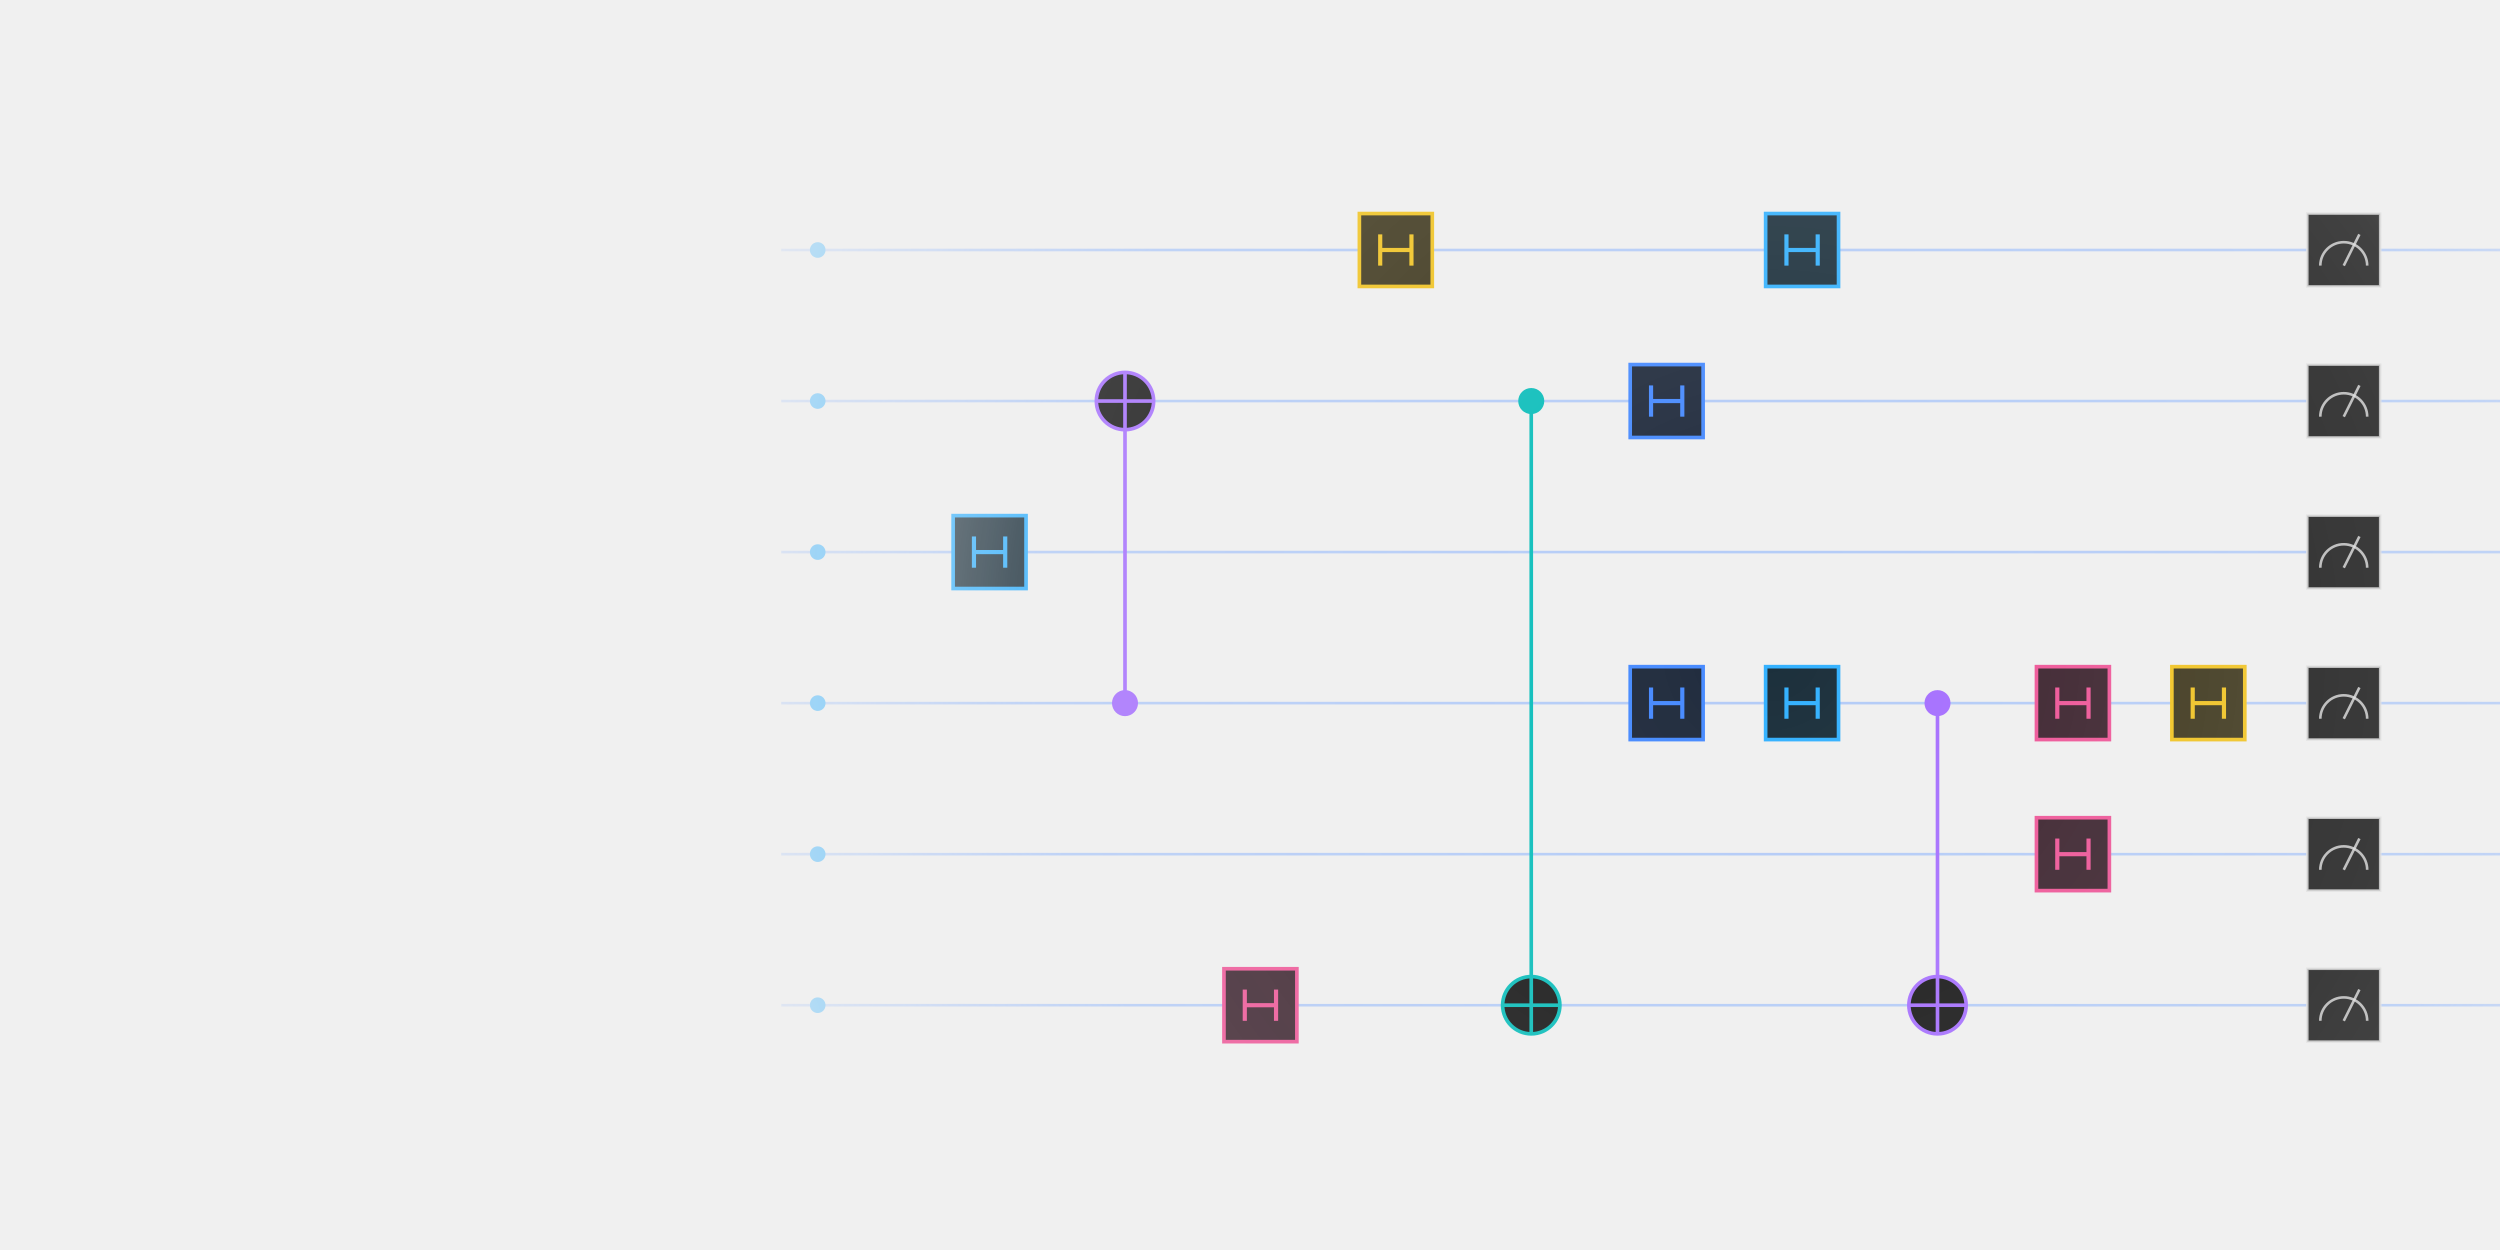
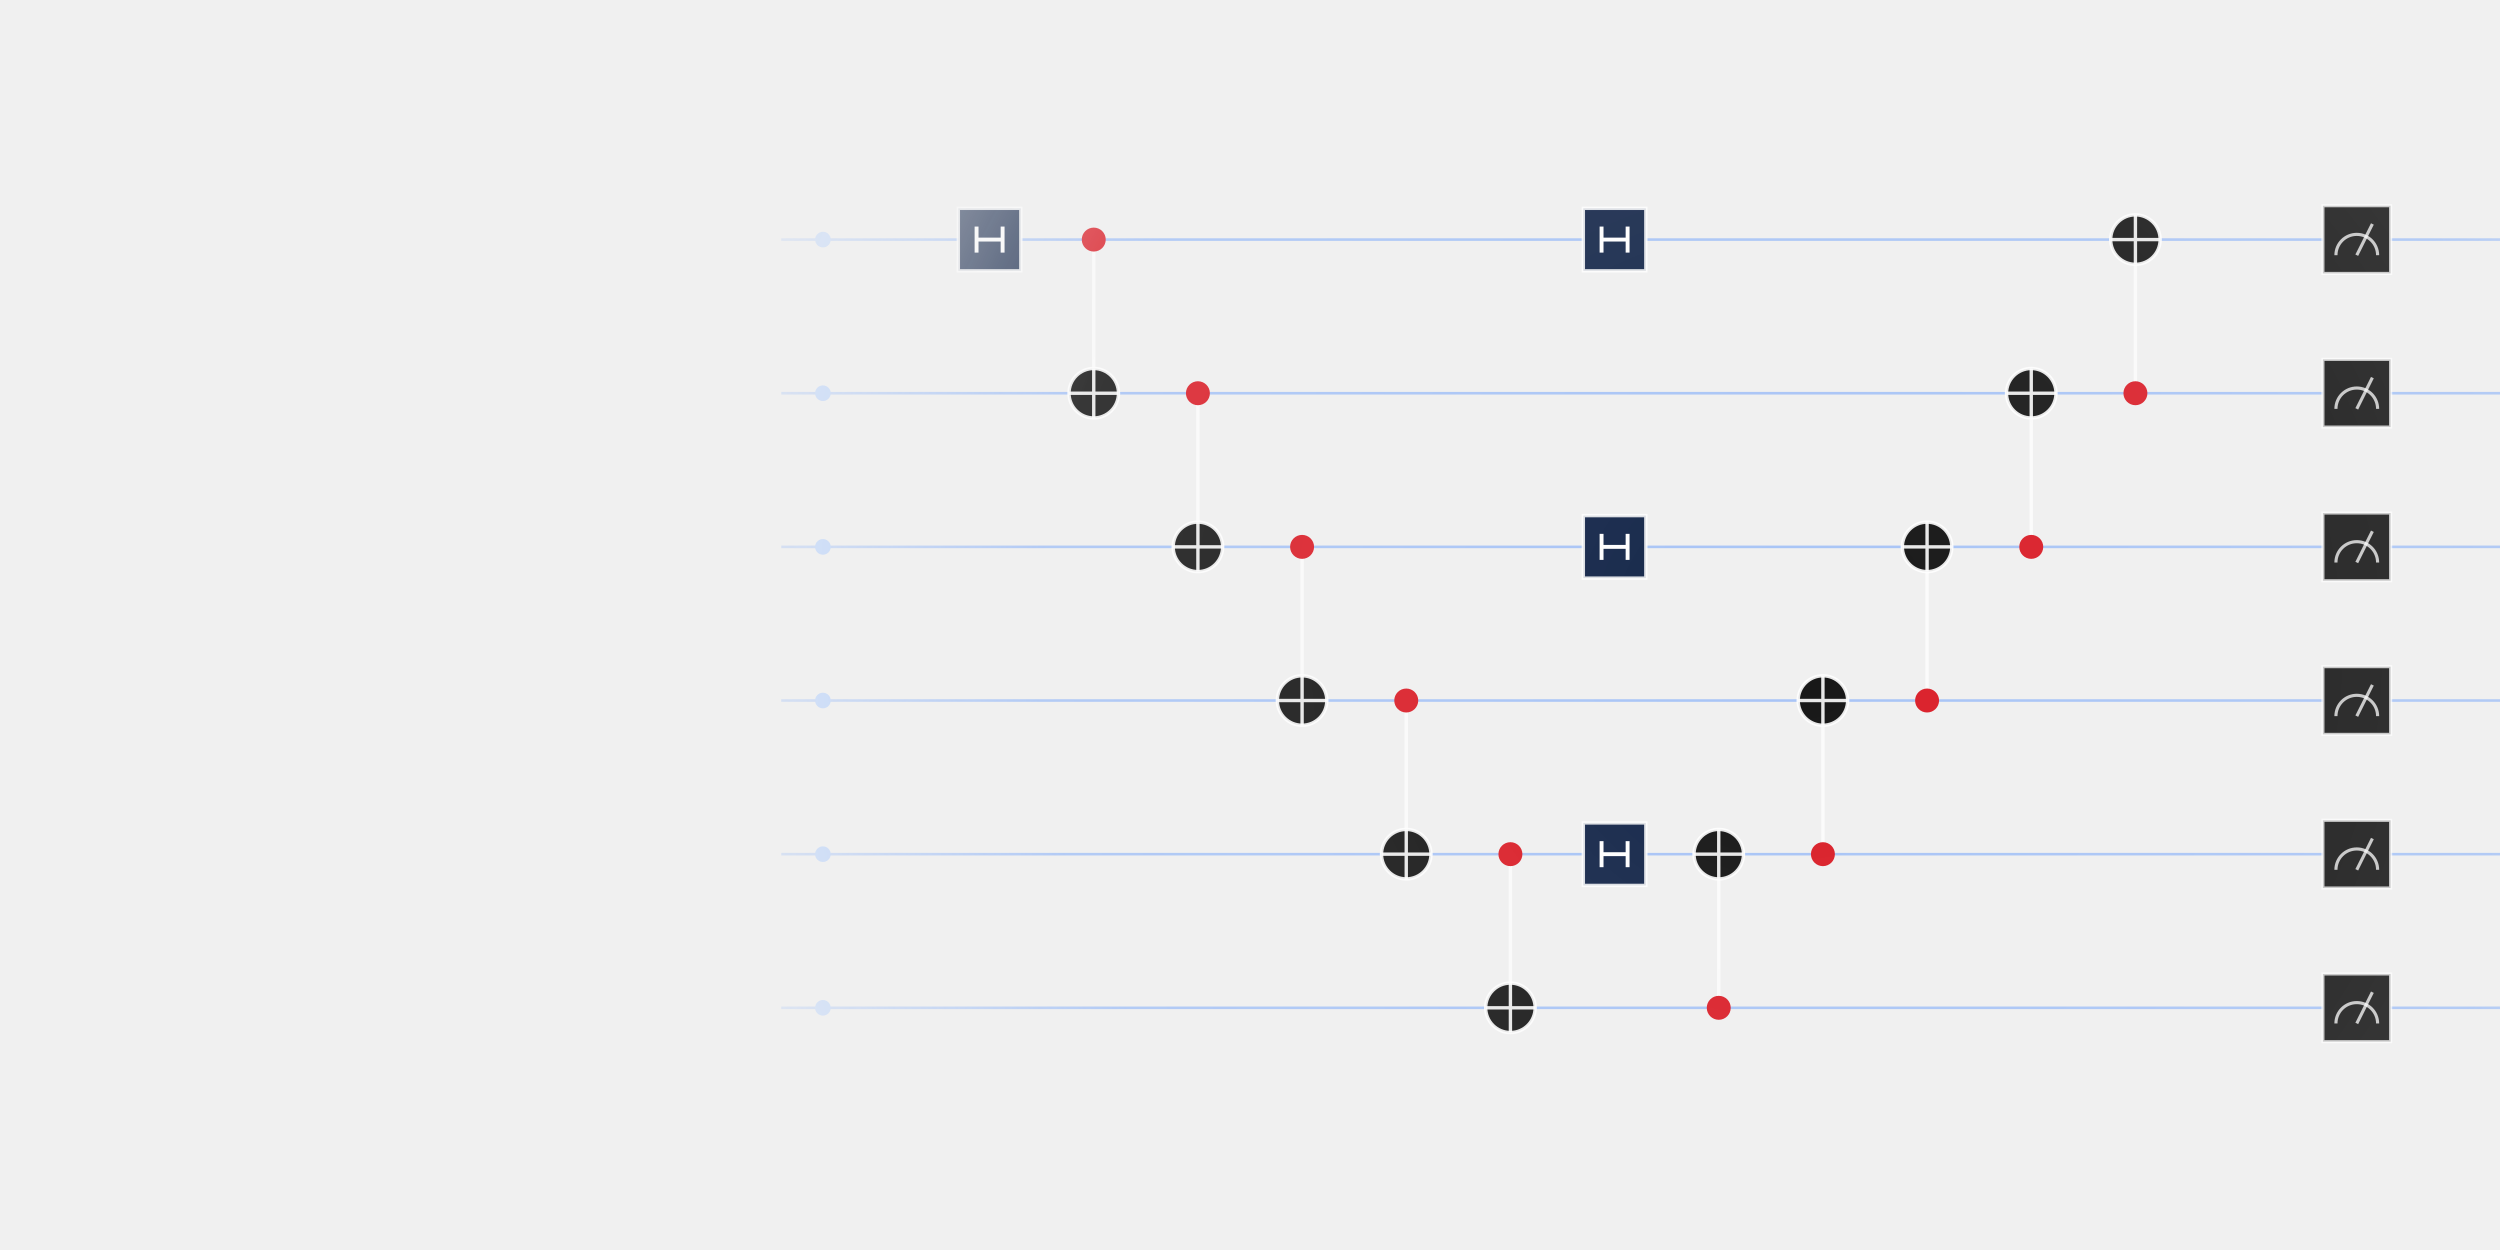
<svg xmlns="http://www.w3.org/2000/svg" viewBox="0 0 960 480" fill="none">
  <defs>
-     <radialGradient id="g" gradientUnits="userSpaceOnUse" cx="680" cy="250" r="470">
+     <radialGradient id="g" gradientUnits="userSpaceOnUse" cx="690" cy="250" r="470">
      <stop offset="0" stop-color="#fff" />
-       <stop offset=".6" stop-color="#fff" stop-opacity=".8" />
+       <stop offset=".62" stop-color="#fff" stop-opacity=".85" />
      <stop offset="1" stop-color="#fff" stop-opacity="0" />
    </radialGradient>
    <mask id="m" maskUnits="userSpaceOnUse" x="0" y="0" width="960" height="480">
      <rect width="960" height="480" fill="url(#g)" />
    </mask>
  </defs>
  <g mask="url(#m)">
-     <path d="M300 96H960" stroke="#78a9ff" stroke-opacity=".5" />
-     <circle cx="314" cy="96" r="3" fill="#33b1ff" />
-     <path d="M300 154H960" stroke="#78a9ff" stroke-opacity=".5" />
-     <circle cx="314" cy="154" r="3" fill="#33b1ff" />
-     <path d="M300 212H960" stroke="#78a9ff" stroke-opacity=".5" />
-     <circle cx="314" cy="212" r="3" fill="#33b1ff" />
-     <path d="M300 270H960" stroke="#78a9ff" stroke-opacity=".5" />
-     <circle cx="314" cy="270" r="3" fill="#33b1ff" />
-     <path d="M300 328H960" stroke="#78a9ff" stroke-opacity=".5" />
-     <circle cx="314" cy="328" r="3" fill="#33b1ff" />
-     <path d="M300 386H960" stroke="#78a9ff" stroke-opacity=".5" />
-     <circle cx="314" cy="386" r="3" fill="#33b1ff" />
-     <rect x="366" y="198" width="28" height="28" fill="#161616" stroke="#33b1ff" stroke-width="1.4" />
-     <rect x="366" y="198" width="28" height="28" fill="#33b1ff" fill-opacity=".16" />
-     <path d="M374 206V218M386 206V218M374 212H386" stroke="#33b1ff" stroke-width="1.6" />
-     <path d="M432 154V270" stroke="#a56eff" stroke-width="1.4" />
-     <circle cx="432" cy="270" r="5" fill="#a56eff" />
-     <circle cx="432" cy="154" r="11" fill="#161616" stroke="#a56eff" stroke-width="1.4" />
-     <path d="M421 154H443M432 143V165" stroke="#a56eff" stroke-width="1.4" />
-     <rect x="470" y="372" width="28" height="28" fill="#161616" stroke="#ee5396" stroke-width="1.4" />
-     <rect x="470" y="372" width="28" height="28" fill="#ee5396" fill-opacity=".16" />
-     <path d="M478 380V392M490 380V392M478 386H490" stroke="#ee5396" stroke-width="1.6" />
-     <rect x="522" y="82" width="28" height="28" fill="#161616" stroke="#f1c21b" stroke-width="1.4" />
-     <rect x="522" y="82" width="28" height="28" fill="#f1c21b" fill-opacity=".16" />
-     <path d="M530 90V102M542 90V102M530 96H542" stroke="#f1c21b" stroke-width="1.6" />
-     <path d="M588 154V386" stroke="#08bdba" stroke-width="1.4" />
-     <circle cx="588" cy="154" r="5" fill="#08bdba" />
-     <circle cx="588" cy="386" r="11" fill="#161616" stroke="#08bdba" stroke-width="1.4" />
-     <path d="M577 386H599M588 375V397" stroke="#08bdba" stroke-width="1.4" />
-     <rect x="626" y="140" width="28" height="28" fill="#161616" stroke="#4589ff" stroke-width="1.4" />
-     <rect x="626" y="140" width="28" height="28" fill="#4589ff" fill-opacity=".16" />
-     <path d="M634 148V160M646 148V160M634 154H646" stroke="#4589ff" stroke-width="1.6" />
-     <rect x="626" y="256" width="28" height="28" fill="#161616" stroke="#4589ff" stroke-width="1.4" />
-     <rect x="626" y="256" width="28" height="28" fill="#4589ff" fill-opacity=".16" />
-     <path d="M634 264V276M646 264V276M634 270H646" stroke="#4589ff" stroke-width="1.6" />
-     <rect x="678" y="82" width="28" height="28" fill="#161616" stroke="#33b1ff" stroke-width="1.4" />
-     <rect x="678" y="82" width="28" height="28" fill="#33b1ff" fill-opacity=".16" />
-     <path d="M686 90V102M698 90V102M686 96H698" stroke="#33b1ff" stroke-width="1.6" />
-     <rect x="678" y="256" width="28" height="28" fill="#161616" stroke="#33b1ff" stroke-width="1.4" />
-     <rect x="678" y="256" width="28" height="28" fill="#33b1ff" fill-opacity=".16" />
-     <path d="M686 264V276M698 264V276M686 270H698" stroke="#33b1ff" stroke-width="1.6" />
-     <path d="M744 270V386" stroke="#a56eff" stroke-width="1.4" />
-     <circle cx="744" cy="270" r="5" fill="#a56eff" />
-     <circle cx="744" cy="386" r="11" fill="#161616" stroke="#a56eff" stroke-width="1.4" />
-     <path d="M733 386H755M744 375V397" stroke="#a56eff" stroke-width="1.4" />
-     <rect x="782" y="256" width="28" height="28" fill="#161616" stroke="#ee5396" stroke-width="1.4" />
-     <rect x="782" y="256" width="28" height="28" fill="#ee5396" fill-opacity=".16" />
-     <path d="M790 264V276M802 264V276M790 270H802" stroke="#ee5396" stroke-width="1.6" />
-     <rect x="782" y="314" width="28" height="28" fill="#161616" stroke="#ee5396" stroke-width="1.4" />
-     <rect x="782" y="314" width="28" height="28" fill="#ee5396" fill-opacity=".16" />
-     <path d="M790 322V334M802 322V334M790 328H802" stroke="#ee5396" stroke-width="1.6" />
-     <rect x="834" y="256" width="28" height="28" fill="#161616" stroke="#f1c21b" stroke-width="1.4" />
-     <rect x="834" y="256" width="28" height="28" fill="#f1c21b" fill-opacity=".16" />
-     <path d="M842 264V276M854 264V276M842 270H854" stroke="#f1c21b" stroke-width="1.6" />
-     <rect x="886" y="82" width="28" height="28" fill="#161616" stroke="#e0e0e0" stroke-opacity=".8" />
-     <path d="M891 102a9 9 0 0 1 18 0" stroke="#e0e0e0" stroke-opacity=".8" />
-     <path d="M900 102L906 90" stroke="#e0e0e0" stroke-opacity=".8" />
-     <rect x="886" y="140" width="28" height="28" fill="#161616" stroke="#e0e0e0" stroke-opacity=".8" />
-     <path d="M891 160a9 9 0 0 1 18 0" stroke="#e0e0e0" stroke-opacity=".8" />
-     <path d="M900 160L906 148" stroke="#e0e0e0" stroke-opacity=".8" />
-     <rect x="886" y="198" width="28" height="28" fill="#161616" stroke="#e0e0e0" stroke-opacity=".8" />
-     <path d="M891 218a9 9 0 0 1 18 0" stroke="#e0e0e0" stroke-opacity=".8" />
-     <path d="M900 218L906 206" stroke="#e0e0e0" stroke-opacity=".8" />
-     <rect x="886" y="256" width="28" height="28" fill="#161616" stroke="#e0e0e0" stroke-opacity=".8" />
-     <path d="M891 276a9 9 0 0 1 18 0" stroke="#e0e0e0" stroke-opacity=".8" />
-     <path d="M900 276L906 264" stroke="#e0e0e0" stroke-opacity=".8" />
-     <rect x="886" y="314" width="28" height="28" fill="#161616" stroke="#e0e0e0" stroke-opacity=".8" />
-     <path d="M891 334a9 9 0 0 1 18 0" stroke="#e0e0e0" stroke-opacity=".8" />
-     <path d="M900 334L906 322" stroke="#e0e0e0" stroke-opacity=".8" />
-     <rect x="886" y="372" width="28" height="28" fill="#161616" stroke="#e0e0e0" stroke-opacity=".8" />
-     <path d="M891 392a9 9 0 0 1 18 0" stroke="#e0e0e0" stroke-opacity=".8" />
-     <path d="M900 392L906 380" stroke="#e0e0e0" stroke-opacity=".8" />
+     <path d="M300 92H960" fill="none" stroke="#4589ff" stroke-opacity="0.42" stroke-width="1" />
+     <circle cx="316" cy="92" r="3" fill="#a6c8ff" />
+     <path d="M300 151H960" fill="none" stroke="#4589ff" stroke-opacity="0.42" stroke-width="1" />
+     <circle cx="316" cy="151" r="3" fill="#a6c8ff" />
+     <path d="M300 210H960" fill="none" stroke="#4589ff" stroke-opacity="0.42" stroke-width="1" />
+     <circle cx="316" cy="210" r="3" fill="#a6c8ff" />
+     <path d="M300 269H960" fill="none" stroke="#4589ff" stroke-opacity="0.42" stroke-width="1" />
+     <circle cx="316" cy="269" r="3" fill="#a6c8ff" />
+     <path d="M300 328H960" fill="none" stroke="#4589ff" stroke-opacity="0.42" stroke-width="1" />
+     <circle cx="316" cy="328" r="3" fill="#a6c8ff" />
+     <path d="M300 387H960" fill="none" stroke="#4589ff" stroke-opacity="0.42" stroke-width="1" />
+     <circle cx="316" cy="387" r="3" fill="#a6c8ff" />
+     <rect x="368" y="80" width="24" height="24" fill="#161616" />
+     <rect x="368" y="80" width="24" height="24" fill="#0f62fe" fill-opacity=".22" stroke="#ffffff" stroke-opacity=".85" stroke-width="1.3" />
+     <path d="M375 87V97M385 87V97M375 92H385" stroke="#ffffff" stroke-width="1.5" />
+     <path d="M420 92V151" fill="none" stroke="#ffffff" stroke-opacity="0.75" stroke-width="1.3" />
+     <circle cx="420" cy="92" r="4.6" fill="#da1e28" />
+     <circle cx="420" cy="151" r="9.5" fill="#161616" stroke="#ffffff" stroke-opacity=".9" stroke-width="1.3" />
+     <path d="M410.5 151H429.5M420 141.5V160.5" fill="none" stroke="#ffffff" stroke-opacity="0.9" stroke-width="1.3" />
+     <path d="M460 151V210" fill="none" stroke="#ffffff" stroke-opacity="0.75" stroke-width="1.3" />
+     <circle cx="460" cy="151" r="4.6" fill="#da1e28" />
+     <circle cx="460" cy="210" r="9.5" fill="#161616" stroke="#ffffff" stroke-opacity=".9" stroke-width="1.3" />
+     <path d="M450.5 210H469.5M460 200.5V219.5" fill="none" stroke="#ffffff" stroke-opacity="0.9" stroke-width="1.3" />
+     <path d="M500 210V269" fill="none" stroke="#ffffff" stroke-opacity="0.75" stroke-width="1.3" />
+     <circle cx="500" cy="210" r="4.6" fill="#da1e28" />
+     <circle cx="500" cy="269" r="9.5" fill="#161616" stroke="#ffffff" stroke-opacity=".9" stroke-width="1.3" />
+     <path d="M490.5 269H509.5M500 259.5V278.5" fill="none" stroke="#ffffff" stroke-opacity="0.9" stroke-width="1.3" />
+     <path d="M540 269V328" fill="none" stroke="#ffffff" stroke-opacity="0.75" stroke-width="1.3" />
+     <circle cx="540" cy="269" r="4.6" fill="#da1e28" />
+     <circle cx="540" cy="328" r="9.5" fill="#161616" stroke="#ffffff" stroke-opacity=".9" stroke-width="1.3" />
+     <path d="M530.5 328H549.5M540 318.5V337.5" fill="none" stroke="#ffffff" stroke-opacity="0.9" stroke-width="1.3" />
+     <path d="M580 328V387" fill="none" stroke="#ffffff" stroke-opacity="0.75" stroke-width="1.3" />
+     <circle cx="580" cy="328" r="4.6" fill="#da1e28" />
+     <circle cx="580" cy="387" r="9.5" fill="#161616" stroke="#ffffff" stroke-opacity=".9" stroke-width="1.3" />
+     <path d="M570.5 387H589.5M580 377.5V396.5" fill="none" stroke="#ffffff" stroke-opacity="0.9" stroke-width="1.3" />
+     <rect x="608" y="80" width="24" height="24" fill="#161616" />
+     <rect x="608" y="80" width="24" height="24" fill="#0f62fe" fill-opacity=".22" stroke="#ffffff" stroke-opacity=".85" stroke-width="1.3" />
+     <path d="M615 87V97M625 87V97M615 92H625" stroke="#ffffff" stroke-width="1.5" />
+     <rect x="608" y="198" width="24" height="24" fill="#161616" />
+     <rect x="608" y="198" width="24" height="24" fill="#0f62fe" fill-opacity=".22" stroke="#ffffff" stroke-opacity=".85" stroke-width="1.3" />
+     <path d="M615 205V215M625 205V215M615 210H625" stroke="#ffffff" stroke-width="1.5" />
+     <rect x="608" y="316" width="24" height="24" fill="#161616" />
+     <rect x="608" y="316" width="24" height="24" fill="#0f62fe" fill-opacity=".22" stroke="#ffffff" stroke-opacity=".85" stroke-width="1.3" />
+     <path d="M615 323V333M625 323V333M615 328H625" stroke="#ffffff" stroke-width="1.5" />
+     <path d="M660 328V387" fill="none" stroke="#ffffff" stroke-opacity="0.75" stroke-width="1.3" />
+     <circle cx="660" cy="387" r="4.6" fill="#da1e28" />
+     <circle cx="660" cy="328" r="9.5" fill="#161616" stroke="#ffffff" stroke-opacity=".9" stroke-width="1.3" />
+     <path d="M650.5 328H669.5M660 318.5V337.5" fill="none" stroke="#ffffff" stroke-opacity="0.9" stroke-width="1.3" />
+     <path d="M700 269V328" fill="none" stroke="#ffffff" stroke-opacity="0.75" stroke-width="1.3" />
+     <circle cx="700" cy="328" r="4.6" fill="#da1e28" />
+     <circle cx="700" cy="269" r="9.5" fill="#161616" stroke="#ffffff" stroke-opacity=".9" stroke-width="1.3" />
+     <path d="M690.5 269H709.5M700 259.5V278.5" fill="none" stroke="#ffffff" stroke-opacity="0.9" stroke-width="1.3" />
+     <path d="M740 210V269" fill="none" stroke="#ffffff" stroke-opacity="0.75" stroke-width="1.3" />
+     <circle cx="740" cy="269" r="4.6" fill="#da1e28" />
+     <circle cx="740" cy="210" r="9.5" fill="#161616" stroke="#ffffff" stroke-opacity=".9" stroke-width="1.3" />
+     <path d="M730.5 210H749.5M740 200.5V219.5" fill="none" stroke="#ffffff" stroke-opacity="0.9" stroke-width="1.3" />
+     <path d="M780 151V210" fill="none" stroke="#ffffff" stroke-opacity="0.75" stroke-width="1.3" />
+     <circle cx="780" cy="210" r="4.6" fill="#da1e28" />
+     <circle cx="780" cy="151" r="9.5" fill="#161616" stroke="#ffffff" stroke-opacity=".9" stroke-width="1.3" />
+     <path d="M770.5 151H789.5M780 141.5V160.5" fill="none" stroke="#ffffff" stroke-opacity="0.9" stroke-width="1.3" />
+     <path d="M820 92V151" fill="none" stroke="#ffffff" stroke-opacity="0.75" stroke-width="1.3" />
+     <circle cx="820" cy="151" r="4.6" fill="#da1e28" />
+     <circle cx="820" cy="92" r="9.5" fill="#161616" stroke="#ffffff" stroke-opacity=".9" stroke-width="1.3" />
+     <path d="M810.5 92H829.5M820 82.5V101.5" fill="none" stroke="#ffffff" stroke-opacity="0.9" stroke-width="1.3" />
+     <rect x="892" y="79" width="26" height="26" fill="#161616" stroke="#ffffff" stroke-opacity=".75" stroke-width="1.2" />
+     <path d="M897 98a8 8 0 0 1 16 0" fill="none" stroke="#ffffff" stroke-opacity="0.75" stroke-width="1.2" />
+     <path d="M905 98L911 86" fill="none" stroke="#ffffff" stroke-opacity="0.75" stroke-width="1.2" />
+     <rect x="892" y="138" width="26" height="26" fill="#161616" stroke="#ffffff" stroke-opacity=".75" stroke-width="1.2" />
+     <path d="M897 157a8 8 0 0 1 16 0" fill="none" stroke="#ffffff" stroke-opacity="0.75" stroke-width="1.2" />
+     <path d="M905 157L911 145" fill="none" stroke="#ffffff" stroke-opacity="0.75" stroke-width="1.2" />
+     <rect x="892" y="197" width="26" height="26" fill="#161616" stroke="#ffffff" stroke-opacity=".75" stroke-width="1.2" />
+     <path d="M897 216a8 8 0 0 1 16 0" fill="none" stroke="#ffffff" stroke-opacity="0.75" stroke-width="1.2" />
+     <path d="M905 216L911 204" fill="none" stroke="#ffffff" stroke-opacity="0.75" stroke-width="1.2" />
+     <rect x="892" y="256" width="26" height="26" fill="#161616" stroke="#ffffff" stroke-opacity=".75" stroke-width="1.2" />
+     <path d="M897 275a8 8 0 0 1 16 0" fill="none" stroke="#ffffff" stroke-opacity="0.75" stroke-width="1.2" />
+     <path d="M905 275L911 263" fill="none" stroke="#ffffff" stroke-opacity="0.75" stroke-width="1.2" />
+     <rect x="892" y="315" width="26" height="26" fill="#161616" stroke="#ffffff" stroke-opacity=".75" stroke-width="1.2" />
+     <path d="M897 334a8 8 0 0 1 16 0" fill="none" stroke="#ffffff" stroke-opacity="0.75" stroke-width="1.2" />
+     <path d="M905 334L911 322" fill="none" stroke="#ffffff" stroke-opacity="0.75" stroke-width="1.2" />
+     <rect x="892" y="374" width="26" height="26" fill="#161616" stroke="#ffffff" stroke-opacity=".75" stroke-width="1.2" />
+     <path d="M897 393a8 8 0 0 1 16 0" fill="none" stroke="#ffffff" stroke-opacity="0.75" stroke-width="1.2" />
+     <path d="M905 393L911 381" fill="none" stroke="#ffffff" stroke-opacity="0.75" stroke-width="1.2" />
  </g>
</svg>
